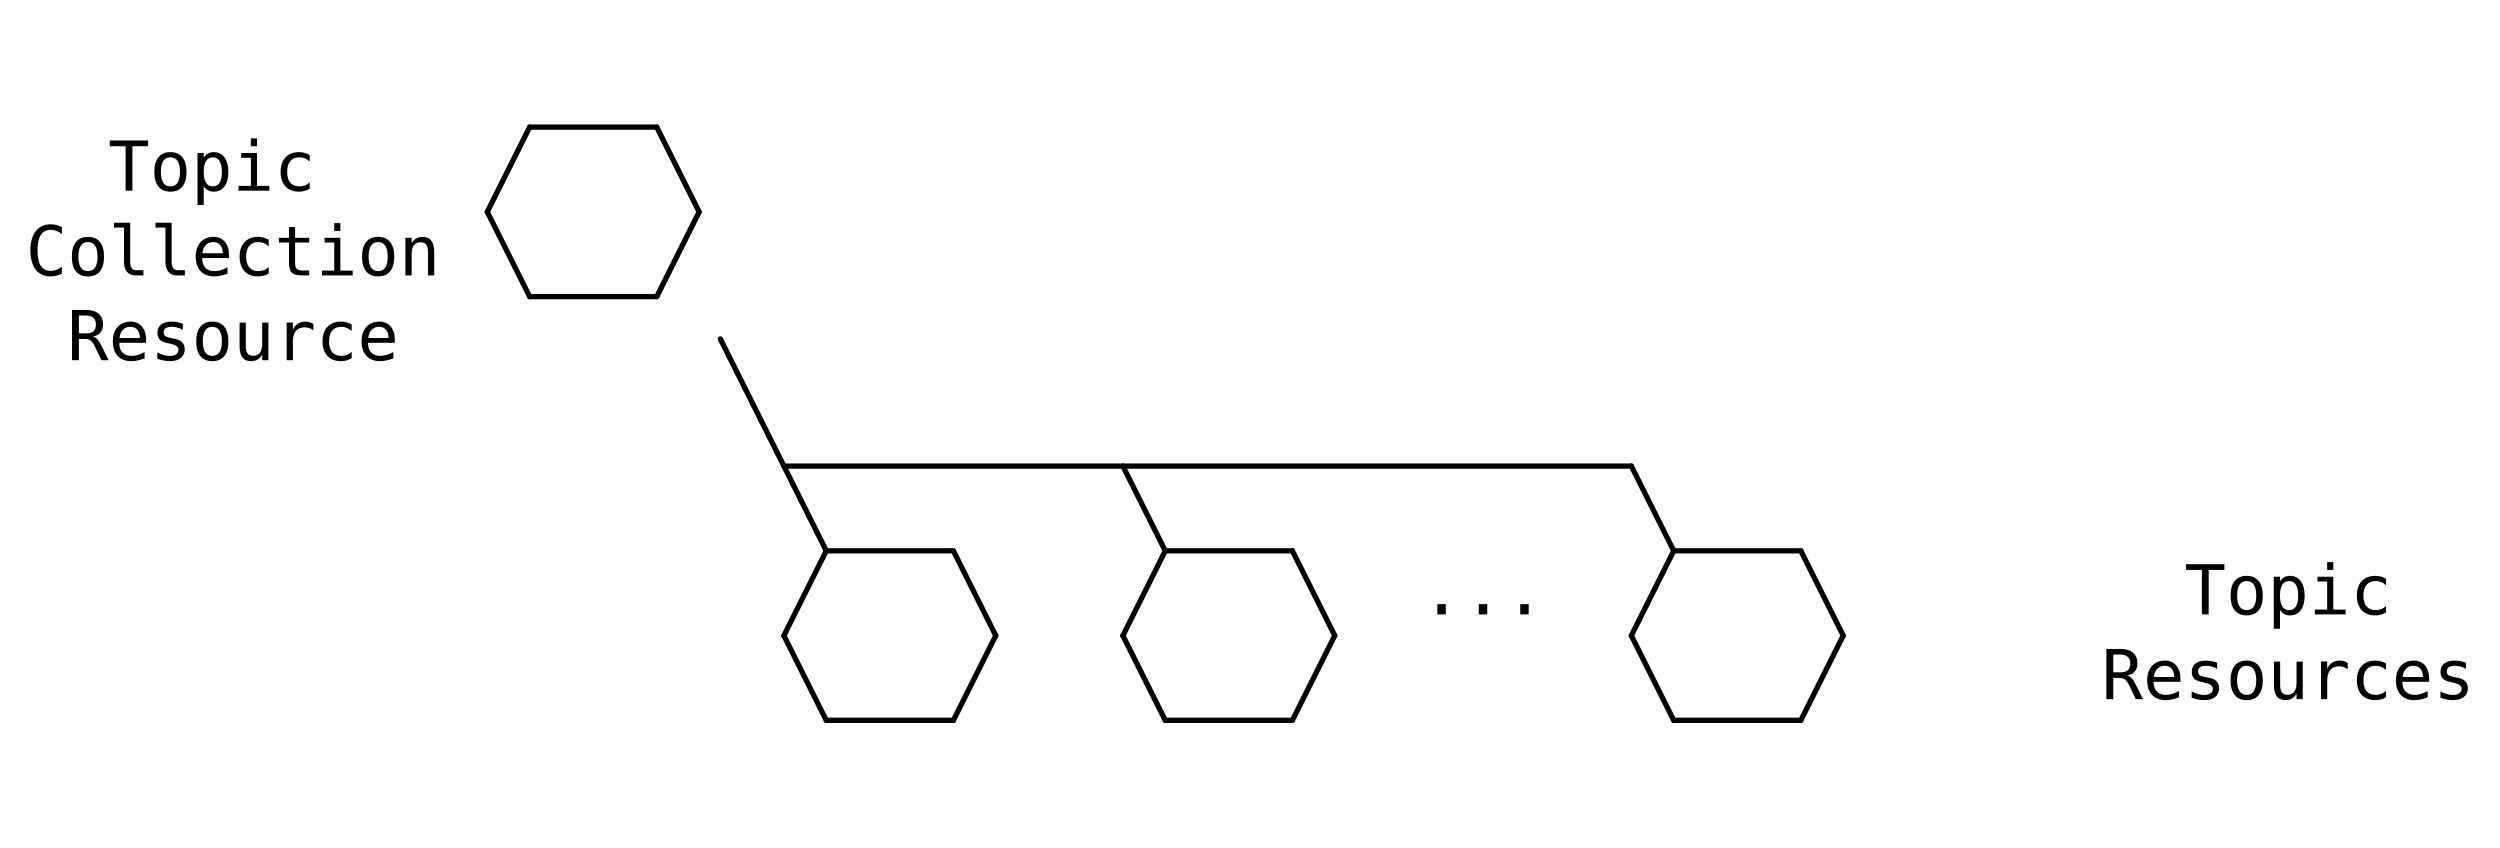
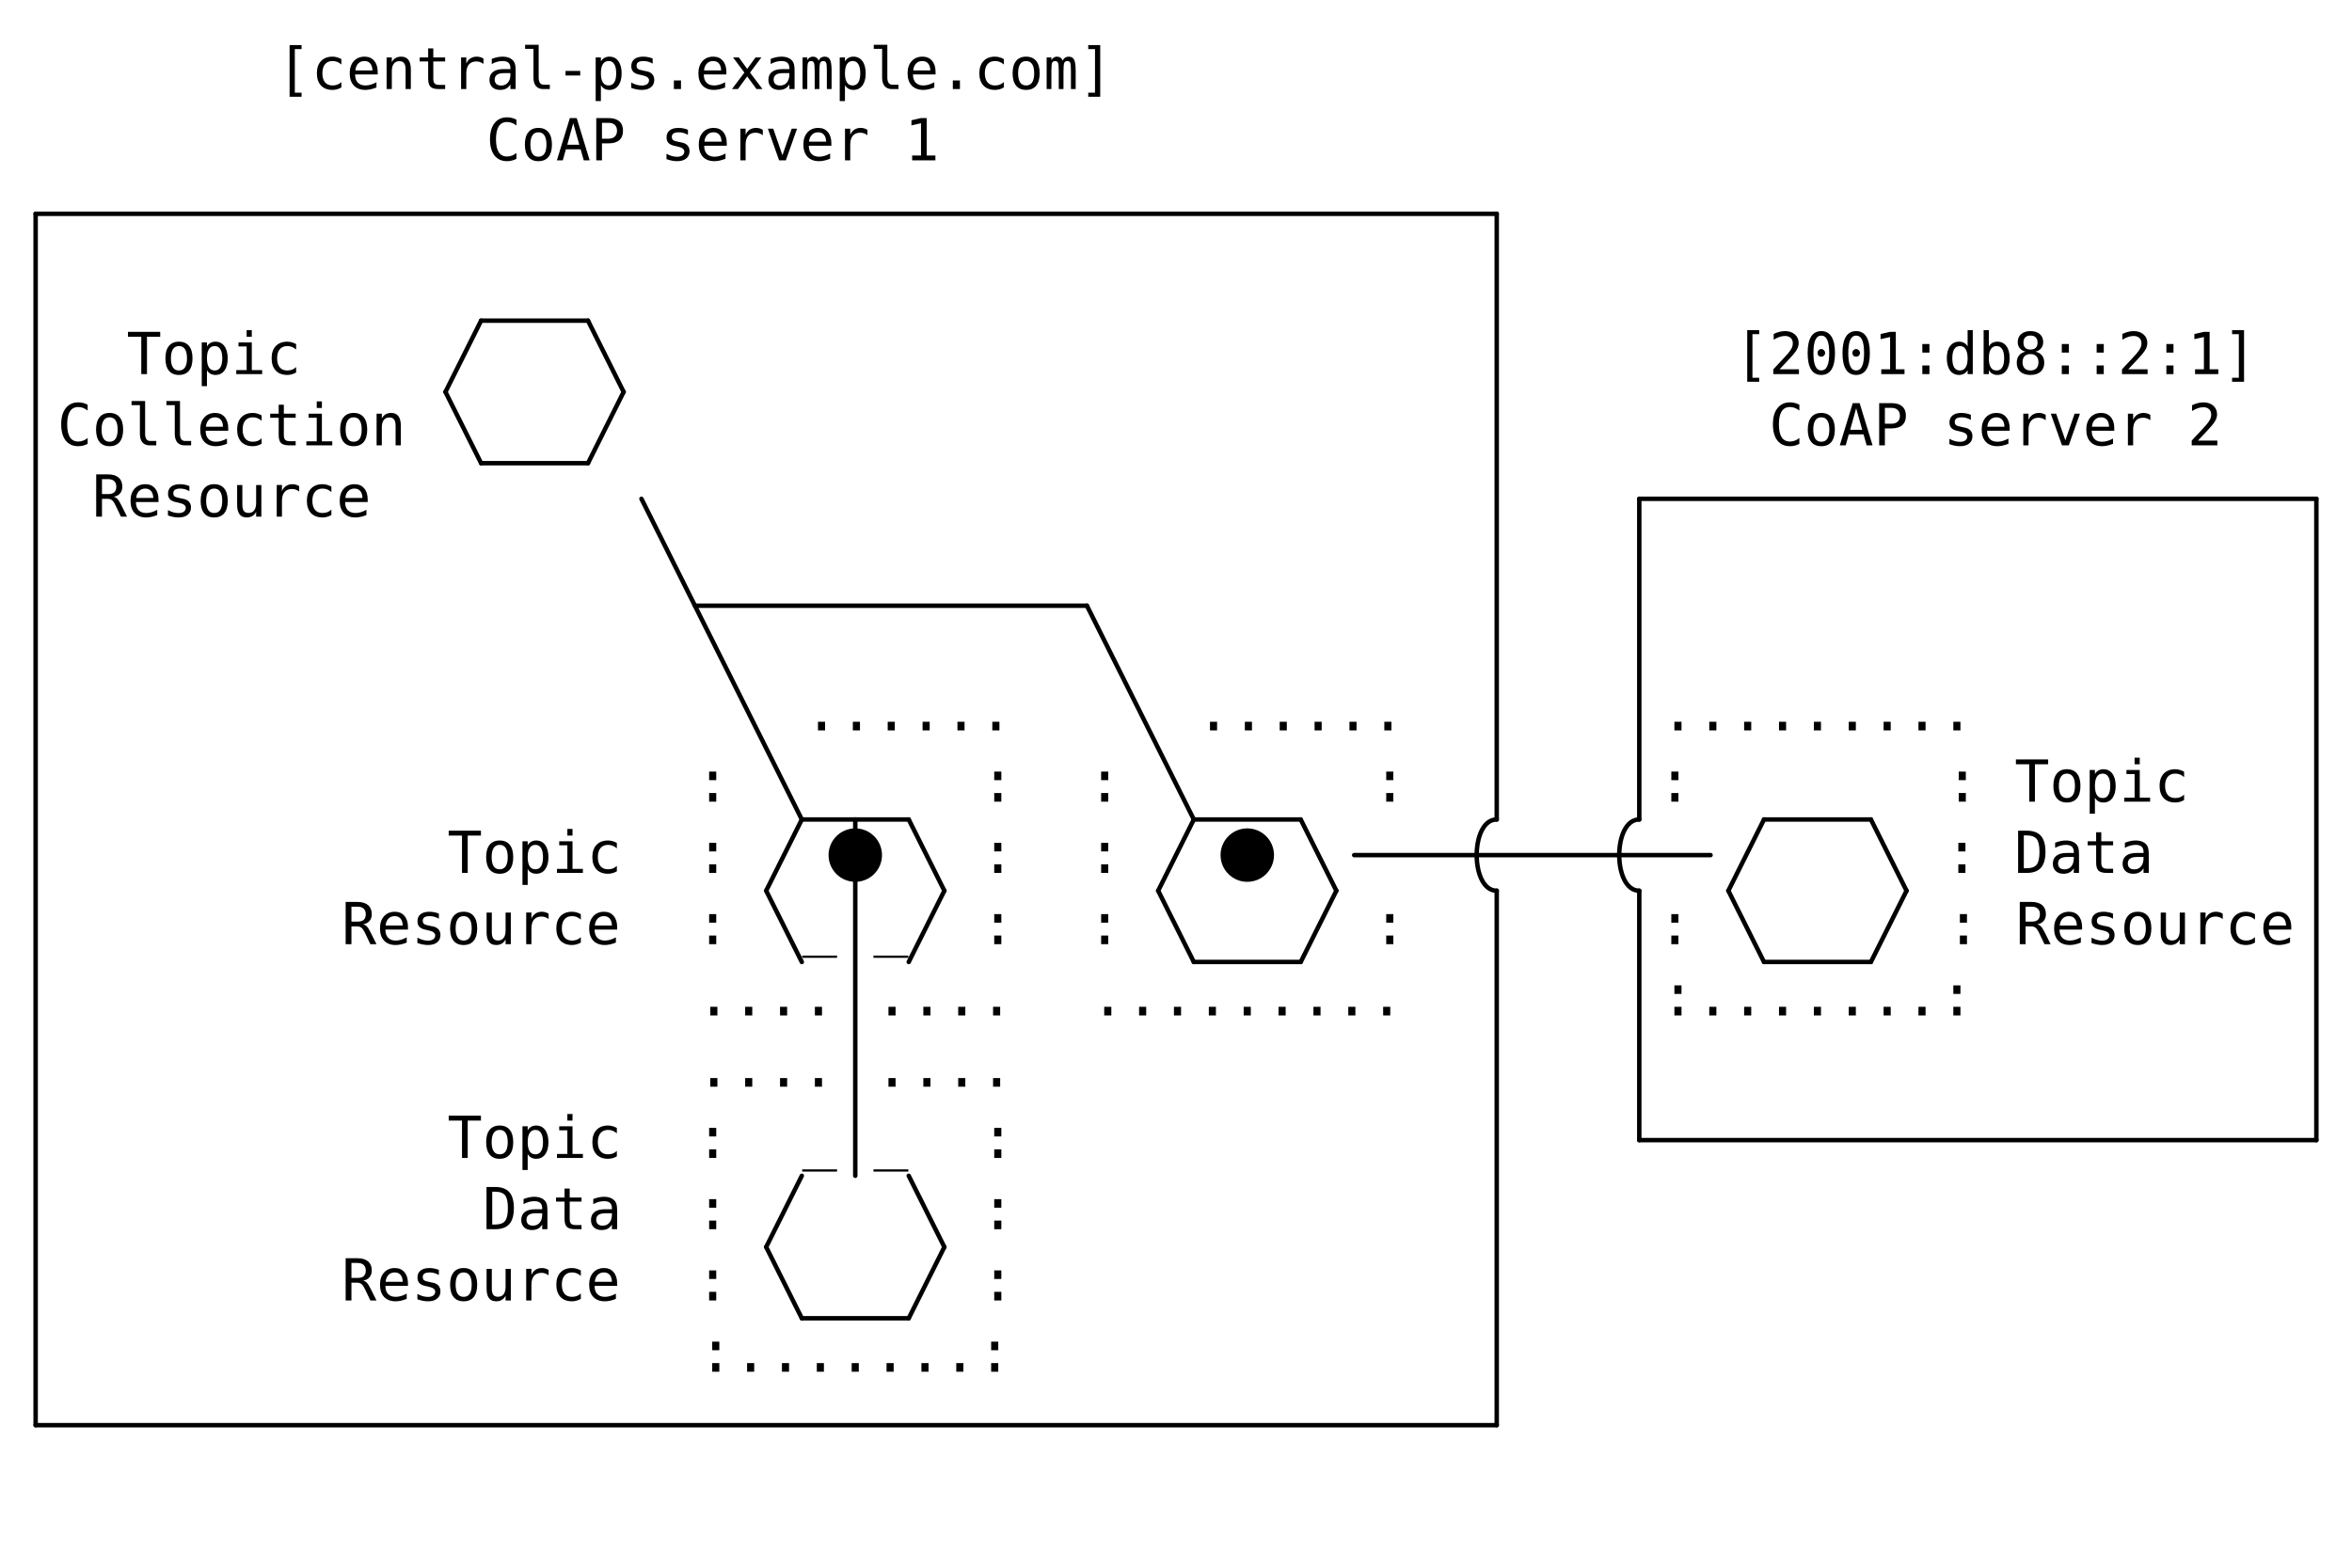
- <svg xmlns="http://www.w3.org/2000/svg" version="1.1" height="160" width="472" viewBox="0 0 472 160" class="diagram" text-anchor="middle" font-family="monospace" font-size="13px" stroke-linecap="round">
-   <path d="M 92,40 L 100,56" fill="none" stroke="black" />
-   <path d="M 148,120 L 156,136" fill="none" stroke="black" />
-   <path d="M 136,64 L 156,104" fill="none" stroke="black" />
-   <path d="M 124,24 L 132,40" fill="none" stroke="black" />
-   <path d="M 180,104 L 188,120" fill="none" stroke="black" />
-   <path d="M 212,120 L 220,136" fill="none" stroke="black" />
-   <path d="M 212,88 L 220,104" fill="none" stroke="black" />
-   <path d="M 244,104 L 252,120" fill="none" stroke="black" />
-   <path d="M 308,120 L 316,136" fill="none" stroke="black" />
-   <path d="M 308,88 L 316,104" fill="none" stroke="black" />
-   <path d="M 340,104 L 348,120" fill="none" stroke="black" />
-   <path d="M 92,40 L 100,24" fill="none" stroke="black" />
-   <path d="M 124,56 L 132,40" fill="none" stroke="black" />
-   <path d="M 148,120 L 156,104" fill="none" stroke="black" />
-   <path d="M 180,136 L 188,120" fill="none" stroke="black" />
-   <path d="M 212,120 L 220,104" fill="none" stroke="black" />
-   <path d="M 244,136 L 252,120" fill="none" stroke="black" />
-   <path d="M 308,120 L 316,104" fill="none" stroke="black" />
-   <path d="M 340,136 L 348,120" fill="none" stroke="black" />
-   <path d="M 100,24 L 124,24" fill="none" stroke="black" />
-   <path d="M 100,56 L 124,56" fill="none" stroke="black" />
-   <path d="M 148,88 L 308,88" fill="none" stroke="black" />
-   <path d="M 156,104 L 180,104" fill="none" stroke="black" />
-   <path d="M 220,104 L 244,104" fill="none" stroke="black" />
-   <path d="M 316,104 L 340,104" fill="none" stroke="black" />
-   <path d="M 156,136 L 180,136" fill="none" stroke="black" />
-   <path d="M 220,136 L 244,136" fill="none" stroke="black" />
-   <path d="M 316,136 L 340,136" fill="none" stroke="black" />
+ <svg xmlns="http://www.w3.org/2000/svg" version="1.1" height="352" width="528" viewBox="0 0 528 352" class="diagram" text-anchor="middle" font-family="monospace" font-size="13px" stroke-linecap="round">
+   <path d="M 8,48 L 8,320" fill="none" stroke="black" />
+   <path d="M 192,184 L 192,264" fill="none" stroke="black" />
+   <path d="M 336,48 L 336,184" fill="none" stroke="black" />
+   <path d="M 336,200 L 336,320" fill="none" stroke="black" />
+   <path d="M 368,112 L 368,184" fill="none" stroke="black" />
+   <path d="M 368,200 L 368,256" fill="none" stroke="black" />
+   <path d="M 520,112 L 520,256" fill="none" stroke="black" />
+   <path d="M 8,48 L 336,48" fill="none" stroke="black" />
+   <path d="M 368,112 L 520,112" fill="none" stroke="black" />
+   <path d="M 304,192 L 384,192" fill="none" stroke="black" />
+   <path d="M 368,256 L 520,256" fill="none" stroke="black" />
+   <path d="M 8,320 L 336,320" fill="none" stroke="black" />
+   <path d="M 172,280 L 180,296" fill="none" stroke="black" />
+   <path d="M 100,88 L 108,104" fill="none" stroke="black" />
+   <path d="M 172,200 L 180,216" fill="none" stroke="black" />
+   <path d="M 204,264 L 212,280" fill="none" stroke="black" />
+   <path d="M 144,112 L 180,184" fill="none" stroke="black" />
+   <path d="M 132,72 L 140,88" fill="none" stroke="black" />
+   <path d="M 204,184 L 212,200" fill="none" stroke="black" />
+   <path d="M 260,200 L 268,216" fill="none" stroke="black" />
+   <path d="M 244,136 L 268,184" fill="none" stroke="black" />
+   <path d="M 292,184 L 300,200" fill="none" stroke="black" />
+   <path d="M 388,200 L 396,216" fill="none" stroke="black" />
+   <path d="M 420,184 L 428,200" fill="none" stroke="black" />
+   <path d="M 100,88 L 108,72" fill="none" stroke="black" />
+   <path d="M 132,104 L 140,88" fill="none" stroke="black" />
+   <path d="M 172,200 L 180,184" fill="none" stroke="black" />
+   <path d="M 172,280 L 180,264" fill="none" stroke="black" />
+   <path d="M 204,216 L 212,200" fill="none" stroke="black" />
+   <path d="M 204,296 L 212,280" fill="none" stroke="black" />
+   <path d="M 260,200 L 268,184" fill="none" stroke="black" />
+   <path d="M 292,216 L 300,200" fill="none" stroke="black" />
+   <path d="M 388,200 L 396,184" fill="none" stroke="black" />
+   <path d="M 420,216 L 428,200" fill="none" stroke="black" />
+   <path d="M 108,72 L 132,72" fill="none" stroke="black" />
+   <path d="M 108,104 L 132,104" fill="none" stroke="black" />
+   <path d="M 156,136 L 244,136" fill="none" stroke="black" />
+   <path d="M 180,184 L 204,184" fill="none" stroke="black" />
+   <path d="M 268,184 L 292,184" fill="none" stroke="black" />
+   <path d="M 396,184 L 420,184" fill="none" stroke="black" />
+   <path d="M 268,216 L 292,216" fill="none" stroke="black" />
+   <path d="M 396,216 L 420,216" fill="none" stroke="black" />
+   <path d="M 180,296 L 204,296" fill="none" stroke="black" />
+   <path class="jump" d="M 368,200 C 362,200 362,184 368,184" fill="none" stroke="black" />
+   <path class="jump" d="M 336,200 C 330,200 330,184 336,184" fill="none" stroke="black" />
+   <circle cx="192" cy="192" r="6" class="closeddot" fill="black" />
+   <circle cx="280" cy="192" r="6" class="closeddot" fill="black" />
  <g class="text">
-     <text x="40" y="36">Topic</text>
-     <text x="44" y="52">Collection</text>
-     <text x="44" y="68">Resource</text>
-     <text x="280" y="116">...</text>
-     <text x="432" y="116">Topic</text>
-     <text x="432" y="132">Resources</text>
+     <text x="156" y="20">[central-ps.example.com]</text>
+     <text x="160" y="36">CoAP server 1</text>
+     <text x="48" y="84">Topic</text>
+     <text x="448" y="84">[2001:db8::2:1]</text>
+     <text x="52" y="100">Collection</text>
+     <text x="448" y="100">CoAP server 2</text>
+     <text x="52" y="116">Resource</text>
+     <text x="204" y="164">......</text>
+     <text x="292" y="164">......</text>
+     <text x="408" y="164">.........</text>
+     <text x="160" y="180">:</text>
+     <text x="224" y="180">:</text>
+     <text x="248" y="180">:</text>
+     <text x="312" y="180">:</text>
+     <text x="376" y="180">:</text>
+     <text x="464" y="180">: Topic</text>
+     <text x="120" y="196">Topic</text>
+     <text x="160" y="196">:</text>
+     <text x="224" y="196">:</text>
+     <text x="248" y="196">:</text>
+     <text x="460" y="196">: Data</text>
+     <text x="108" y="212">Resource</text>
+     <text x="160" y="212">:</text>
+     <text x="184" y="212">_</text>
+     <text x="200" y="212">_</text>
+     <text x="224" y="212">:</text>
+     <text x="248" y="212">:</text>
+     <text x="312" y="212">:</text>
+     <text x="376" y="212">:</text>
+     <text x="476" y="212">: Resource</text>
+     <text x="172" y="228">....</text>
+     <text x="212" y="228">....</text>
+     <text x="280" y="228">.........</text>
+     <text x="408" y="228">:.......:</text>
+     <text x="172" y="244">....</text>
+     <text x="212" y="244">....</text>
+     <text x="120" y="260">Topic</text>
+     <text x="160" y="260">:</text>
+     <text x="184" y="260">_</text>
+     <text x="200" y="260">_</text>
+     <text x="224" y="260">:</text>
+     <text x="124" y="276">Data</text>
+     <text x="160" y="276">:</text>
+     <text x="224" y="276">:</text>
+     <text x="108" y="292">Resource</text>
+     <text x="160" y="292">:</text>
+     <text x="224" y="292">:</text>
+     <text x="192" y="308">:.......:</text>
  </g>
</svg>
